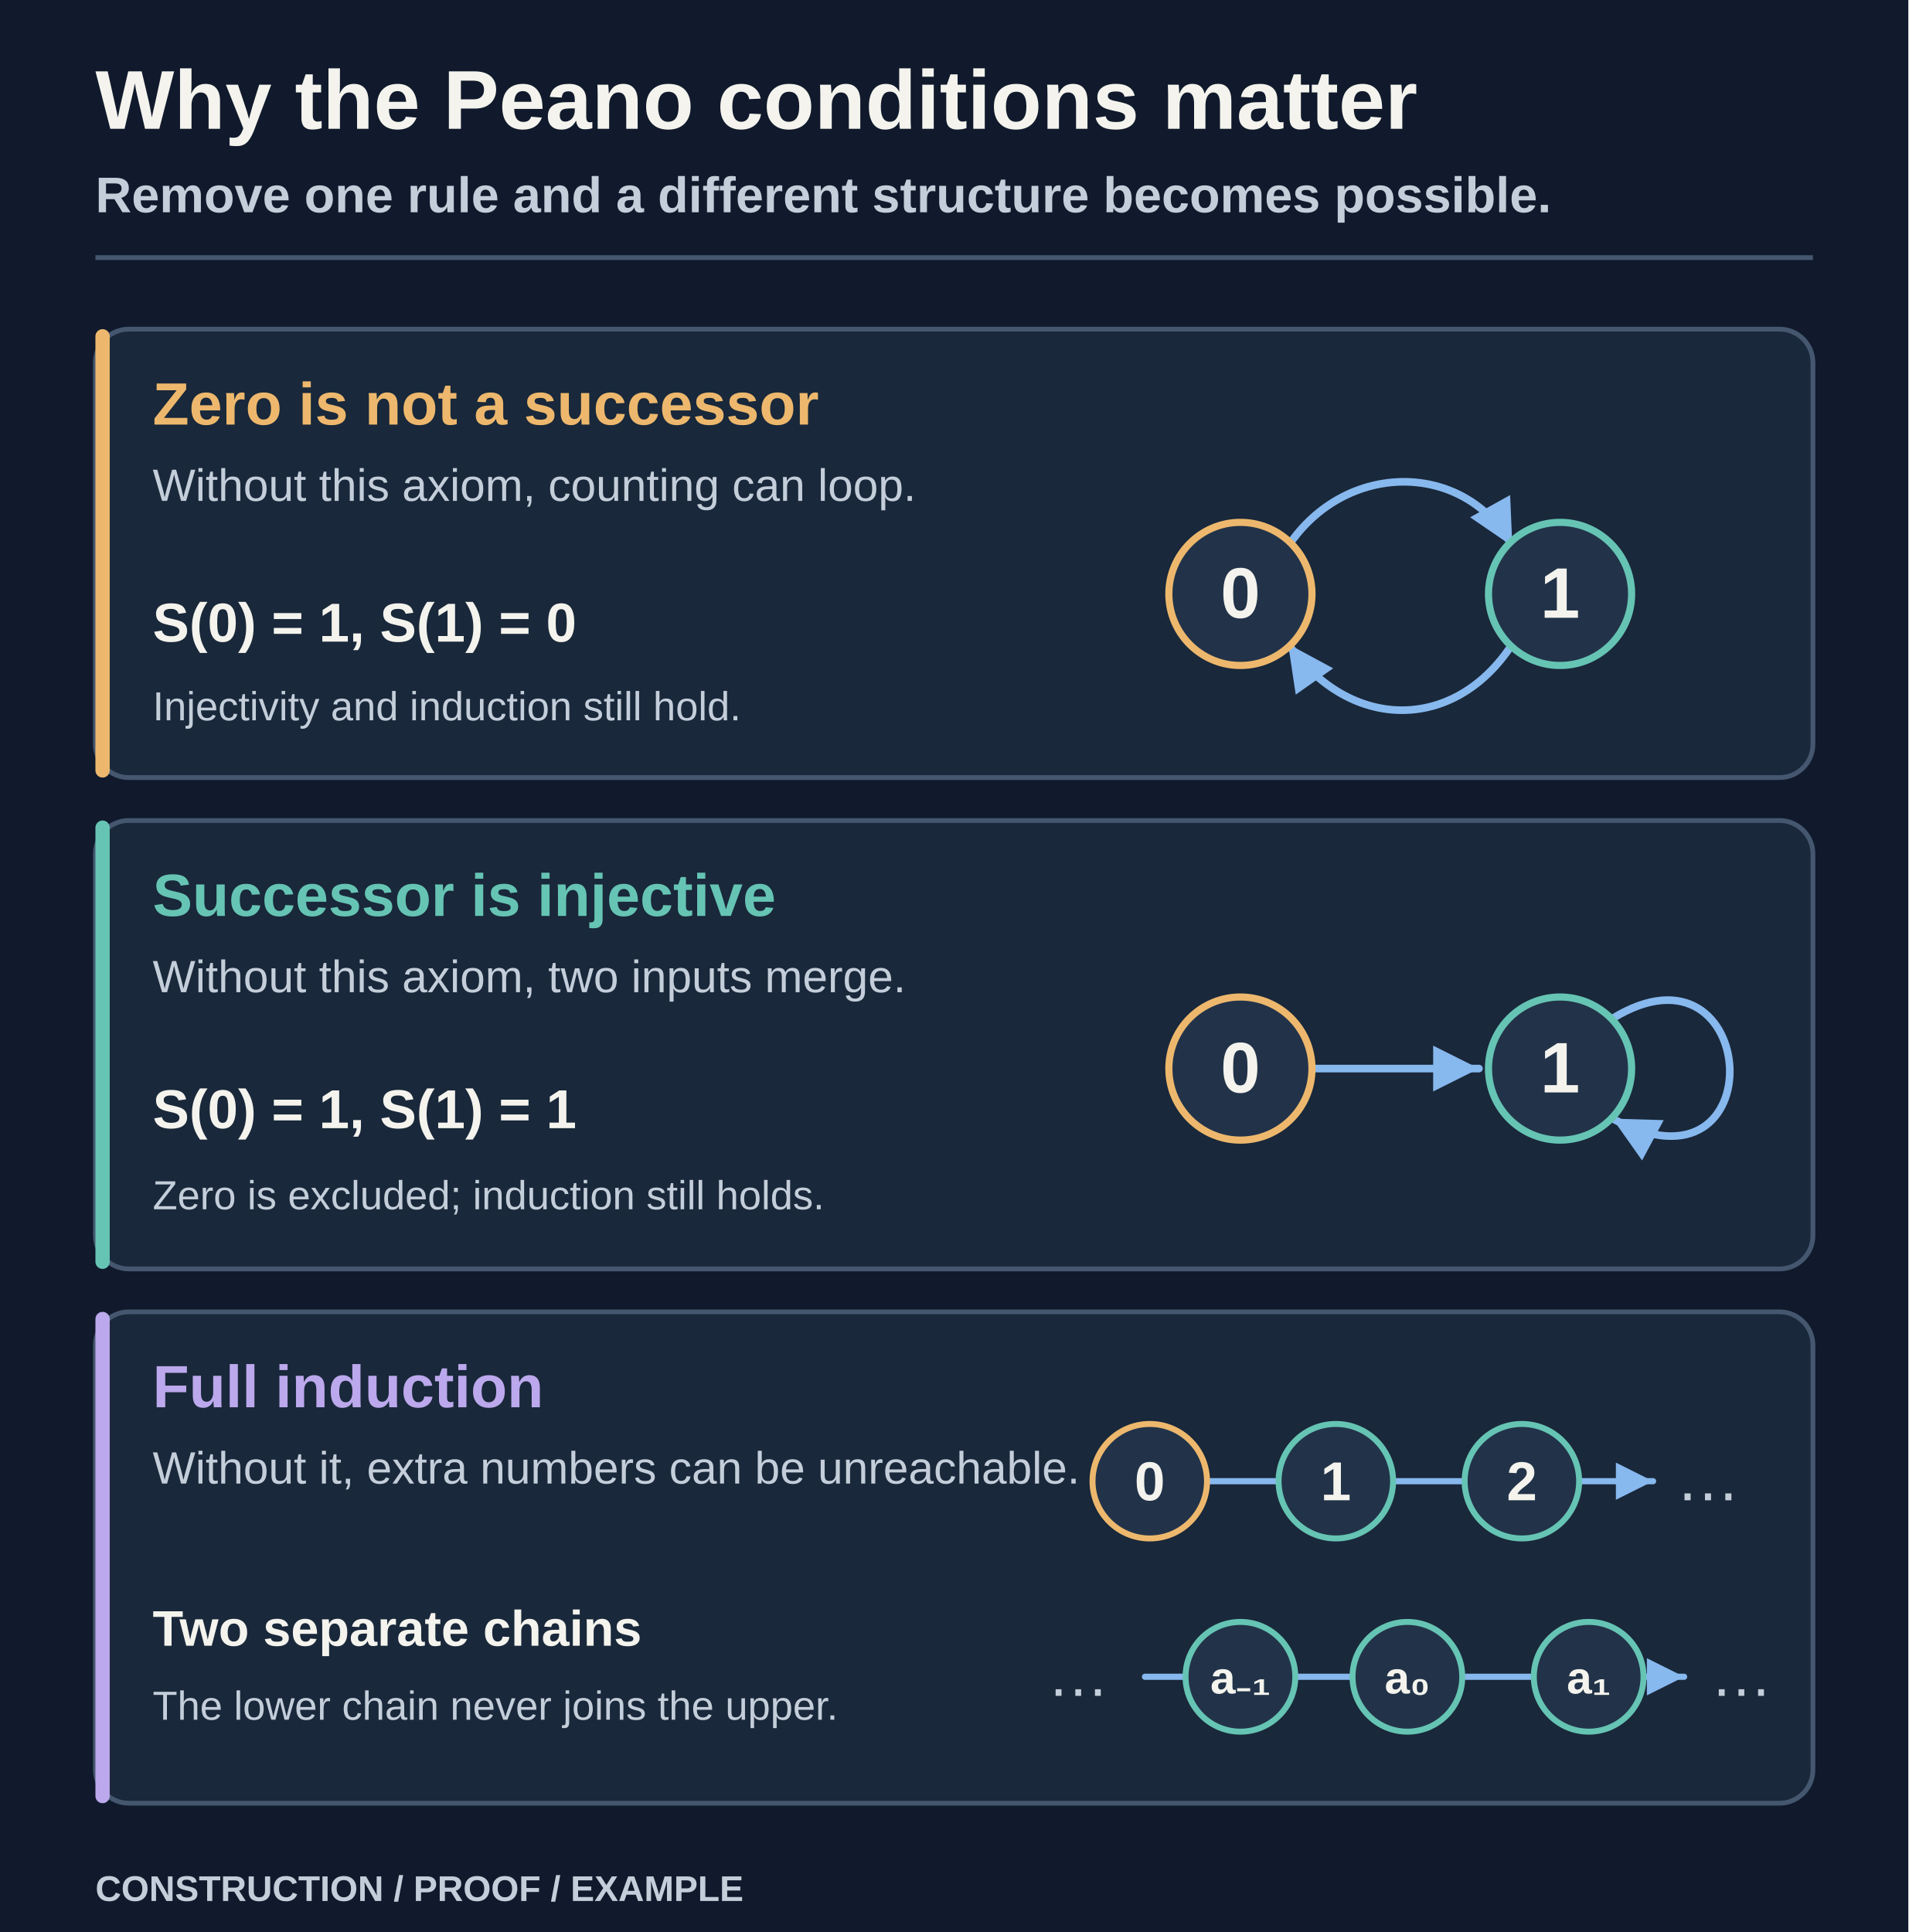
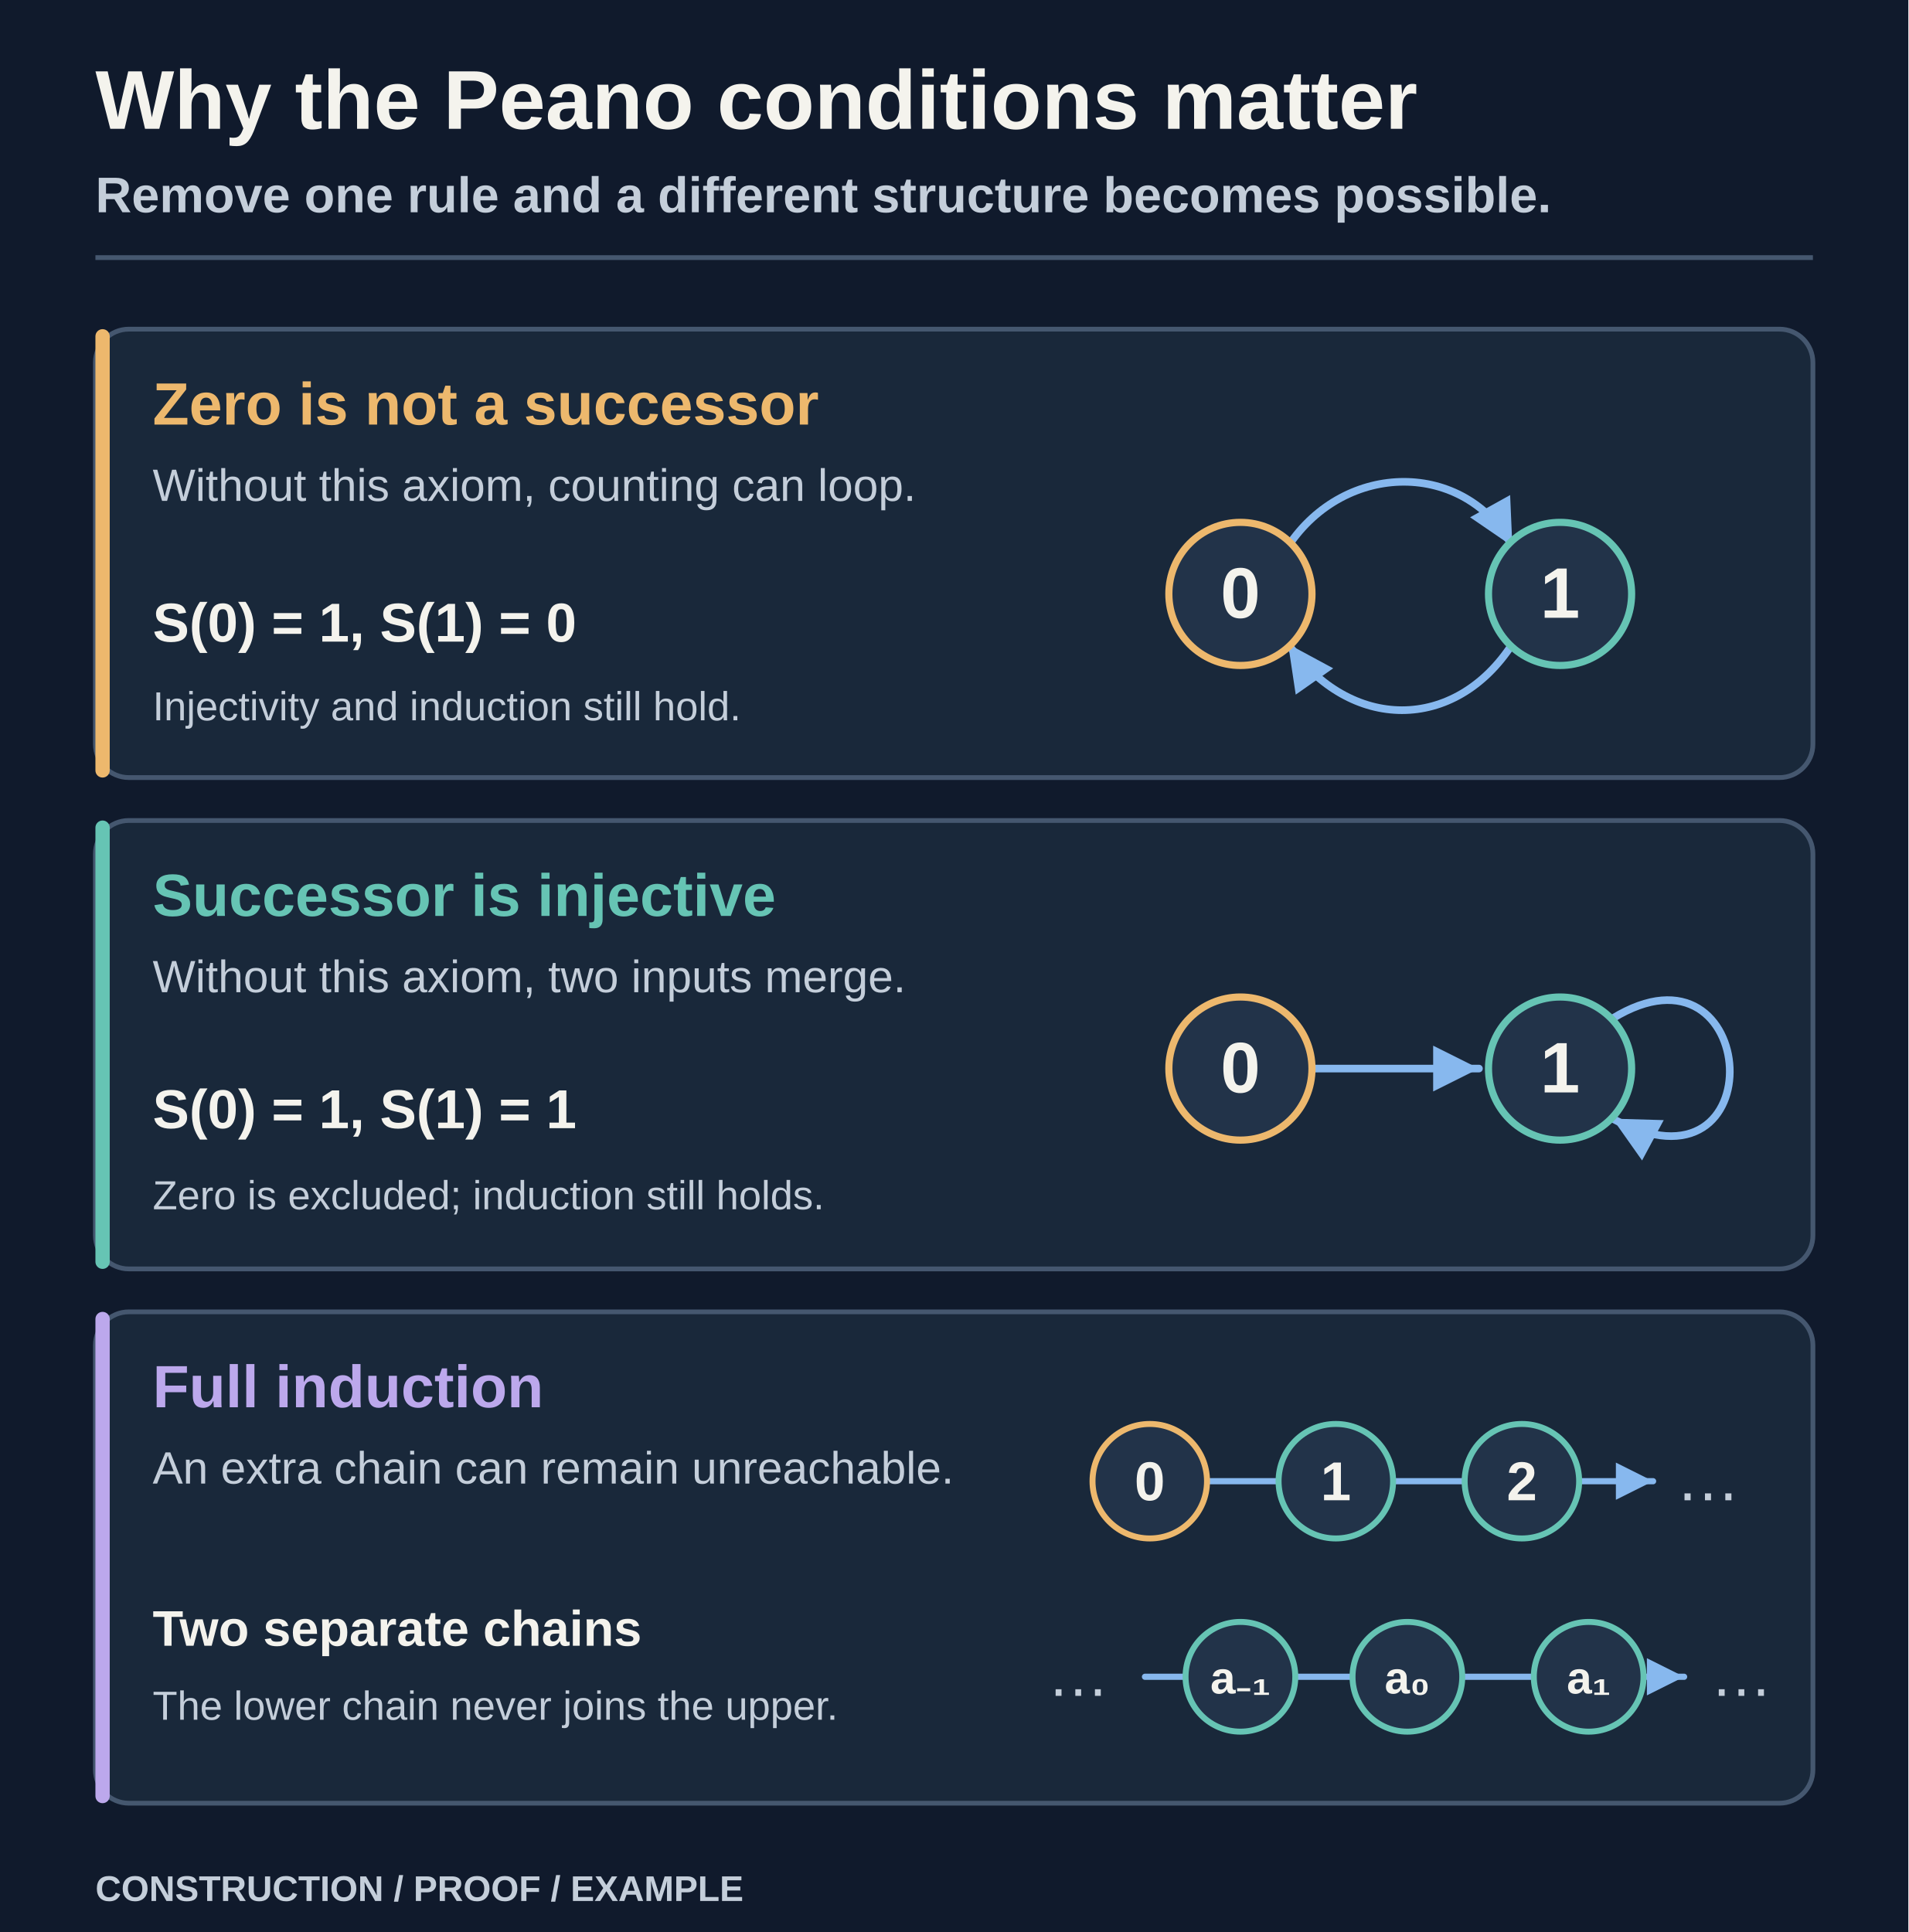
<svg xmlns="http://www.w3.org/2000/svg" viewBox="0 0 800 810" width="800" height="810" role="img" aria-labelledby="title desc">
  <defs>
    <marker id="arr" markerWidth="8" markerHeight="8" refX="6" refY="3" orient="auto" markerUnits="strokeWidth">
      <path d="M0 0 L0 6 L6 3 Z" fill="#87B8EE" />
    </marker>
  </defs>
  <rect width="800" height="810" fill="#101A2C" />
  <g font-family="Arial,Helvetica,sans-serif" text-anchor="start">
    <text id="head" x="40" y="54" fill="#F4F3ED" font-size="35" font-weight="750">Why the Peano conditions matter</text>
    <text x="40" y="89" fill="#C4CEDA" font-size="21" font-weight="550">Remove one rule and a different structure becomes possible.</text>
    <path d="M40 108 H760" stroke="#45576F" stroke-width="2" />
    <rect x="40" y="138" width="720" height="188" rx="14" fill="#19283A" stroke="#45576F" stroke-width="2" />
    <rect x="40" y="138" width="6" height="188" rx="3" fill="#EDB86D" />
    <text x="64" y="178" fill="#EDB86D" font-size="25" font-weight="750">Zero is not a successor</text>
    <text x="64" y="210" fill="#C4CEDA" font-size="19" font-weight="500">Without this axiom, counting can loop.</text>
    <text x="64" y="269" fill="#F4F3ED" font-size="23" font-weight="650">S(0) = 1, S(1) = 0</text>
    <text x="64" y="302" fill="#C4CEDA" font-size="17">Injectivity and induction still hold.</text>
    <path d="M540 229 C564 193 614 193 634 229" stroke="#87B8EE" stroke-width="3.2" stroke-linecap="round" fill="none" marker-end="url(#arr)" />
    <path d="M634 270 C610 307 566 307 540 270" stroke="#87B8EE" stroke-width="3.2" stroke-linecap="round" fill="none" marker-end="url(#arr)" />
    <circle cx="520" cy="249" r="30" fill="#223349" stroke="#EDB86D" stroke-width="3" />
    <circle cx="654" cy="249" r="30" fill="#223349" stroke="#66C4B4" stroke-width="3" />
    <text x="520" y="259" fill="#F4F3ED" font-size="30" font-weight="760" text-anchor="middle">0</text>
    <text x="654" y="259" fill="#F4F3ED" font-size="30" font-weight="760" text-anchor="middle">1</text>
    <rect x="40" y="344" width="720" height="188" rx="14" fill="#19283A" stroke="#45576F" stroke-width="2" />
    <rect x="40" y="344" width="6" height="188" rx="3" fill="#66C4B4" />
    <text x="64" y="384" fill="#66C4B4" font-size="25" font-weight="750">Successor is injective</text>
    <text x="64" y="416" fill="#C4CEDA" font-size="19" font-weight="500">Without this axiom, two inputs merge.</text>
    <text x="64" y="473" fill="#F4F3ED" font-size="23" font-weight="650">S(0) = 1, S(1) = 1</text>
    <text x="64" y="507" fill="#C4CEDA" font-size="17">Zero is excluded; induction still holds.</text>
    <path d="M550 448 H620" stroke="#87B8EE" stroke-width="3.2" stroke-linecap="round" fill="none" marker-end="url(#arr)" />
    <path d="M676 427 C738 389 745 506 676 469" stroke="#87B8EE" stroke-width="3.2" stroke-linecap="round" fill="none" marker-end="url(#arr)" />
    <circle cx="520" cy="448" r="30" fill="#223349" stroke="#EDB86D" stroke-width="3" />
    <circle cx="654" cy="448" r="30" fill="#223349" stroke="#66C4B4" stroke-width="3" />
    <text x="520" y="458" fill="#F4F3ED" font-size="30" font-weight="760" text-anchor="middle">0</text>
    <text x="654" y="458" fill="#F4F3ED" font-size="30" font-weight="760" text-anchor="middle">1</text>
    <rect x="40" y="550" width="720" height="206" rx="14" fill="#19283A" stroke="#45576F" stroke-width="2" />
    <rect x="40" y="550" width="6" height="206" rx="3" fill="#BCA8EC" />
    <text x="64" y="590" fill="#BCA8EC" font-size="25" font-weight="750">Full induction</text>
-     <text x="64" y="622" fill="#C4CEDA" font-size="19" font-weight="500">Without it, extra numbers can be unreachable.</text>
+     <text x="64" y="622" fill="#C4CEDA" font-size="19" font-weight="500">An extra chain can remain unreachable.</text>
    <text x="64" y="690" fill="#F4F3ED" font-size="21" font-weight="600">Two separate chains</text>
    <text x="64" y="721" fill="#C4CEDA" font-size="17">The lower chain never joins the upper.</text>
    <path d="M505 621 H536 M584 621 H614 M662 621 H693" fill="none" stroke="#87B8EE" stroke-width="2.6" stroke-linecap="round" marker-end="url(#arr)" />
    <circle cx="482" cy="621" r="24" fill="#223349" stroke="#EDB86D" stroke-width="2.5" />
    <circle cx="560" cy="621" r="24" fill="#223349" stroke="#66C4B4" stroke-width="2.5" />
    <circle cx="638" cy="621" r="24" fill="#223349" stroke="#66C4B4" stroke-width="2.5" />
    <text x="482" y="629" fill="#F4F3ED" font-size="23" font-weight="740" text-anchor="middle">0</text>
    <text x="560" y="629" fill="#F4F3ED" font-size="23" font-weight="740" text-anchor="middle">1</text>
    <text x="638" y="629" fill="#F4F3ED" font-size="23" font-weight="740" text-anchor="middle">2</text>
    <text x="716" y="629" fill="#C4CEDA" font-size="27" text-anchor="middle">…</text>
    <text x="452" y="711" fill="#C4CEDA" font-size="26" text-anchor="middle">…</text>
    <path d="M480 703 H496 M541 703 H566 M614 703 H642 M690 703 H706" fill="none" stroke="#87B8EE" stroke-width="2.6" stroke-linecap="round" marker-end="url(#arr)" />
    <circle cx="520" cy="703" r="23" fill="#223349" stroke="#66C4B4" stroke-width="2.5" />
    <circle cx="590" cy="703" r="23" fill="#223349" stroke="#66C4B4" stroke-width="2.5" />
    <circle cx="666" cy="703" r="23" fill="#223349" stroke="#66C4B4" stroke-width="2.5" />
    <text x="520" y="710" fill="#F4F3ED" font-size="19" font-weight="700" text-anchor="middle">a₋₁</text>
    <text x="590" y="710" fill="#F4F3ED" font-size="19" font-weight="700" text-anchor="middle">a₀</text>
    <text x="666" y="710" fill="#F4F3ED" font-size="19" font-weight="700" text-anchor="middle">a₁</text>
    <text x="730" y="711" fill="#C4CEDA" font-size="26" text-anchor="middle">…</text>
    <text x="40" y="797" fill="#C4CEDA" font-size="15" font-weight="750">CONSTRUCTION  /  PROOF  /  EXAMPLE</text>
  </g>
</svg>
